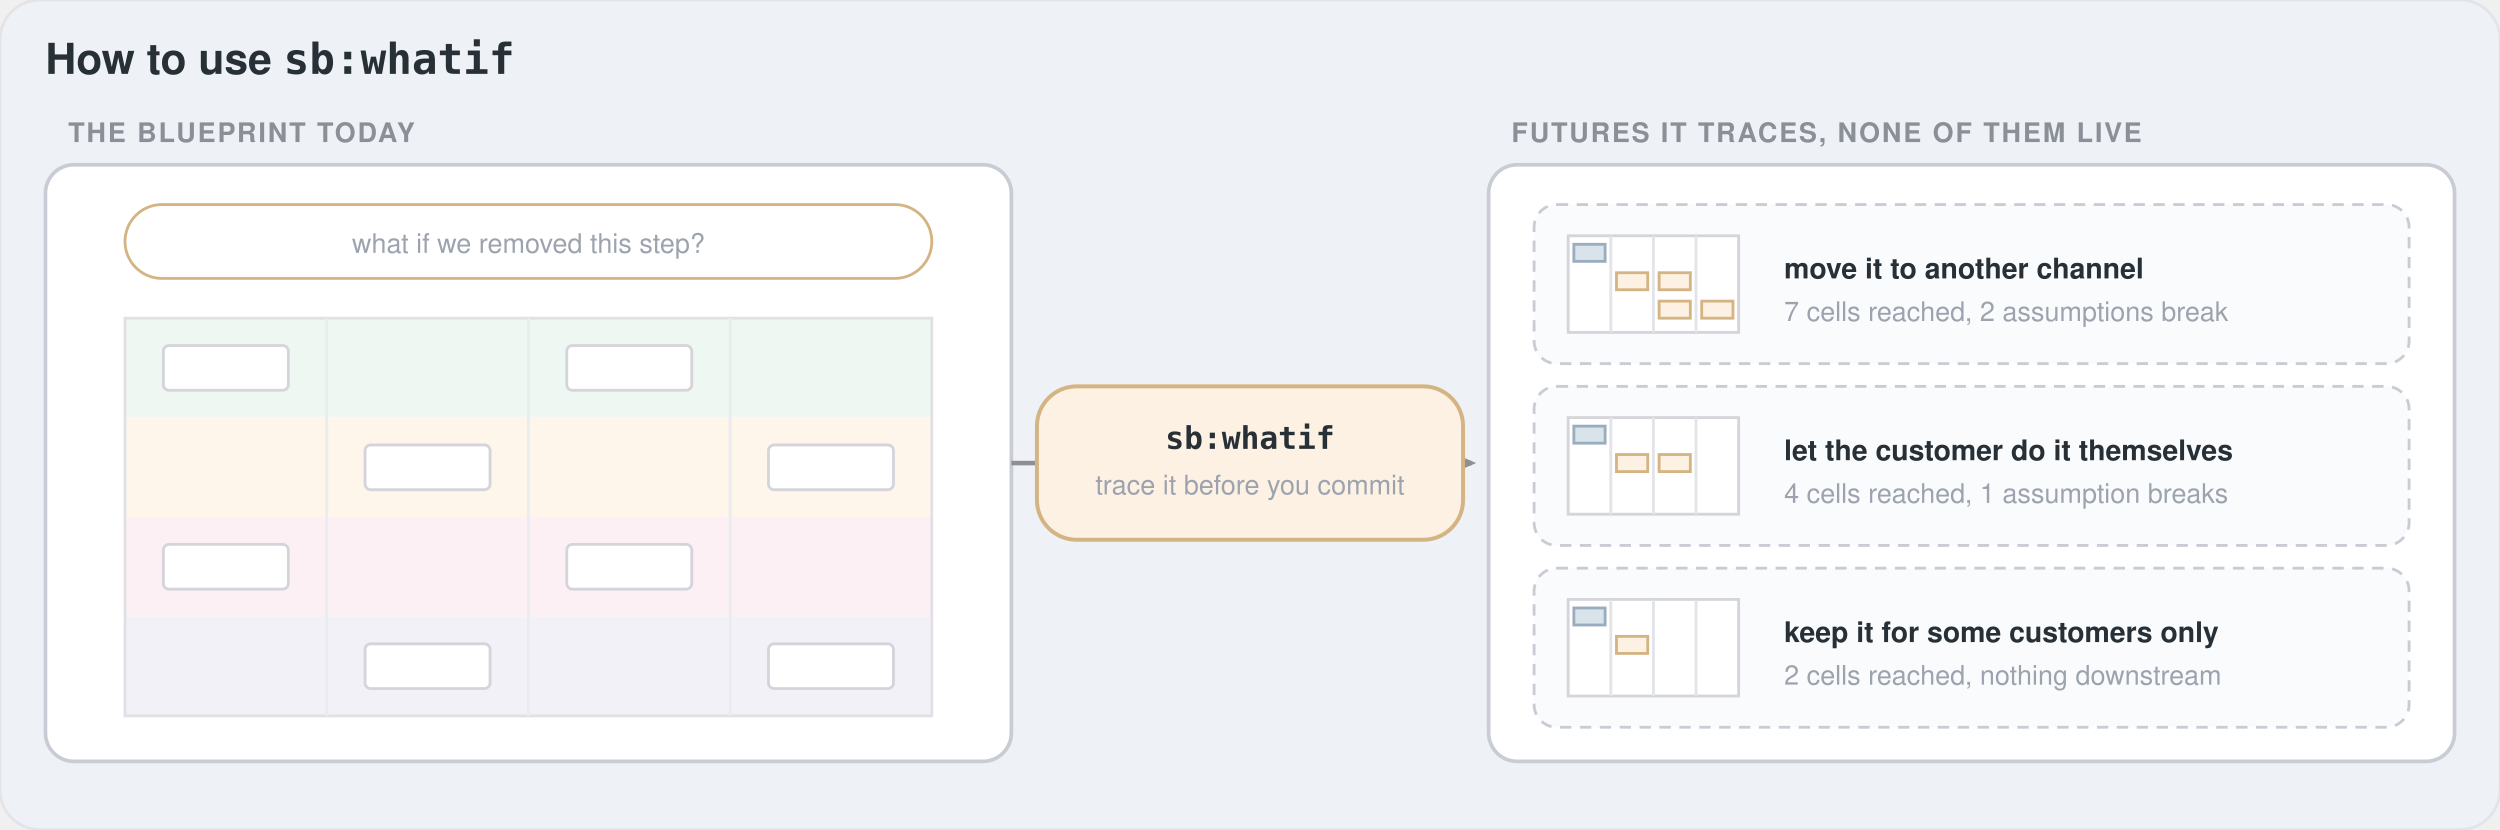
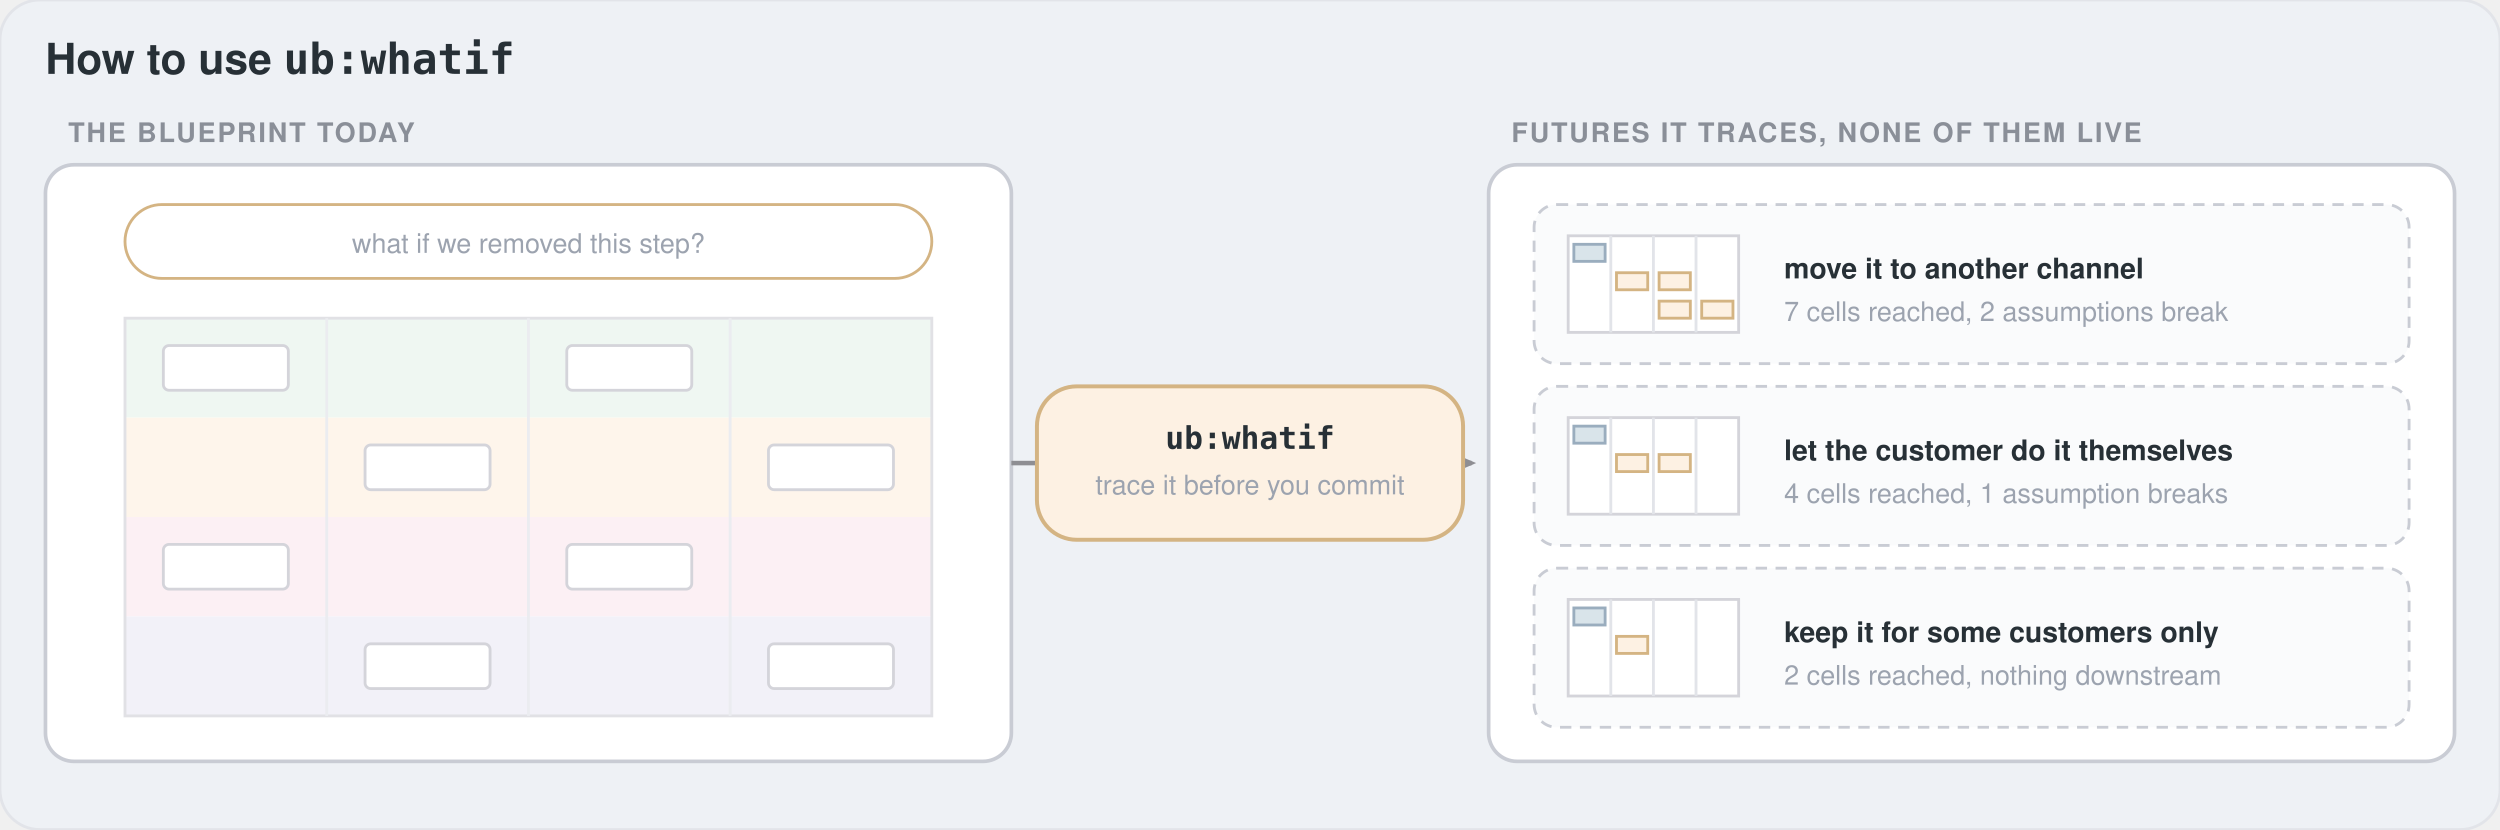
<svg xmlns="http://www.w3.org/2000/svg" viewBox="0 -40 880 292" font-family="-apple-system, 'Segoe UI', Helvetica, Arial, sans-serif">
  <style>
    .title { font-size: 11px; font-weight: 700; fill: #273036; }
    .badge { font-size: 10px; font-weight: 600; fill: #273036; }
    .sub { font-size: 9.5px; fill: #9ca3af; }
    .rail { font-size: 9.5px; font-weight: 700; letter-spacing: .07em; fill: #8a8f98; }
    .mono { font-family: ui-monospace, SFMono-Regular, Menlo, monospace; }
    .flow { stroke: #8e8e93; stroke-width: 1.6; fill: none; marker-end: url(#arrwhatif); }
    .spoke { stroke: #d4d4da; stroke-width: 1; fill: none; }
  </style>
  <defs>
    <marker id="arrwhatif" markerWidth="8" markerHeight="8" refX="6" refY="3" orient="auto">
      <path d="M0,0 L7,3 L0,6 Z" fill="#8e8e93" />
    </marker>
  </defs>
  <rect x="0" y="-40" width="880" height="292" rx="14" fill="#eef1f5" stroke="#e2e4e9" />
-   <text x="16" y="-14" font-size="15" font-weight="700" fill="#273036">How to use <tspan class="mono">sb:whatif</tspan>
+   <text x="16" y="-14" font-size="15" font-weight="700" fill="#273036">How to use <tspan class="mono">ub:whatif</tspan>
  </text>
  <text x="24" y="10" class="rail">THE BLUEPRINT TODAY</text>
  <rect x="16" y="18" width="340" height="210" rx="10" fill="#ffffff" stroke="#c9ccd4" stroke-width="1.3" />
  <rect x="44" y="32" width="284" height="26" rx="13" fill="#ffffff" stroke="#d4b483" />
  <text x="186" y="49" class="sub" font-size="9" text-anchor="middle" fill="#6b7280">what if we removed this step?</text>
  <g opacity="0.7">
    <rect x="44" y="72" width="284" height="35" fill="#e8f3ed" />
    <rect x="44" y="107" width="284" height="35" fill="#fdf1e3" />
    <rect x="44" y="142" width="284" height="35" fill="#fbe9f0" />
    <rect x="44" y="177" width="284" height="35" fill="#ecebf5" />
    <rect x="44" y="72" width="284" height="140" fill="none" stroke="#d4d4da" />
    <line x1="115" y1="72" x2="115" y2="212" stroke="#e2e4e9" />
    <line x1="186" y1="72" x2="186" y2="212" stroke="#e2e4e9" />
    <line x1="257" y1="72" x2="257" y2="212" stroke="#e2e4e9" />
  </g>
  <rect x="57.5" y="81.625" width="44" height="15.75" rx="2" fill="#ffffff" stroke="#d4d4da" />
  <rect x="199.5" y="81.625" width="44" height="15.75" rx="2" fill="#ffffff" stroke="#d4d4da" />
  <rect x="128.5" y="116.625" width="44" height="15.75" rx="2" fill="#ffffff" stroke="#d4d4da" />
  <rect x="270.5" y="116.625" width="44" height="15.75" rx="2" fill="#ffffff" stroke="#d4d4da" />
  <rect x="57.5" y="151.625" width="44" height="15.75" rx="2" fill="#ffffff" stroke="#d4d4da" />
  <rect x="199.5" y="151.625" width="44" height="15.75" rx="2" fill="#ffffff" stroke="#d4d4da" />
  <rect x="128.5" y="186.625" width="44" height="15.75" rx="2" fill="#ffffff" stroke="#d4d4da" />
  <rect x="270.5" y="186.625" width="44" height="15.75" rx="2" fill="#ffffff" stroke="#d4d4da" />
  <path class="flow" d="M356,123 L518,123" />
  <rect x="365" y="96" width="150" height="54" rx="14" fill="#fdf1e3" stroke="#d4b483" stroke-width="1.4" />
-   <text x="440" y="118" class="title mono" text-anchor="middle">sb:whatif</text>
+   <text x="440" y="118" class="title mono" text-anchor="middle">ub:whatif</text>
  <text x="440" y="134" class="sub" text-anchor="middle" fill="#6b7280">trace it before you commit</text>
  <text x="532" y="10" class="rail">FUTURES IT TRACES, NONE OF THEM LIVE</text>
  <rect x="524" y="18" width="340" height="210" rx="10" fill="#ffffff" stroke="#c9ccd4" stroke-width="1.3" />
  <rect x="540" y="32" width="308" height="56" rx="8" fill="#fafbfc" stroke="#c9ccd4" stroke-dasharray="4 3" />
  <rect x="552" y="43" width="60" height="34" fill="#ffffff" stroke="#d4d4da" />
  <line x1="567" y1="43" x2="567" y2="77" stroke="#e2e4e9" />
  <line x1="582" y1="43" x2="582" y2="77" stroke="#e2e4e9" />
  <line x1="597" y1="43" x2="597" y2="77" stroke="#e2e4e9" />
  <rect x="554" y="46" width="11" height="6" fill="#d9e4ea" stroke="#9aadbe" />
  <rect x="569" y="56" width="11" height="6" fill="#fdf1e3" stroke="#d4b483" />
  <rect x="584" y="56" width="11" height="6" fill="#fdf1e3" stroke="#d4b483" />
  <rect x="599" y="66" width="11" height="6" fill="#fdf1e3" stroke="#d4b483" />
  <rect x="584" y="66" width="11" height="6" fill="#fdf1e3" stroke="#d4b483" />
  <text x="628" y="58" class="badge" font-size="9.5">move it to another channel</text>
  <text x="628" y="73" class="sub" font-size="9">7 cells reached, 2 assumptions break</text>
  <rect x="540" y="96" width="308" height="56" rx="8" fill="#fafbfc" stroke="#c9ccd4" stroke-dasharray="4 3" />
  <rect x="552" y="107" width="60" height="34" fill="#ffffff" stroke="#d4d4da" />
  <line x1="567" y1="107" x2="567" y2="141" stroke="#e2e4e9" />
  <line x1="582" y1="107" x2="582" y2="141" stroke="#e2e4e9" />
  <line x1="597" y1="107" x2="597" y2="141" stroke="#e2e4e9" />
  <rect x="554" y="110" width="11" height="6" fill="#d9e4ea" stroke="#9aadbe" />
  <rect x="569" y="120" width="11" height="6" fill="#fdf1e3" stroke="#d4b483" />
  <rect x="584" y="120" width="11" height="6" fill="#fdf1e3" stroke="#d4b483" />
  <text x="628" y="122" class="badge" font-size="9.5">let the customer do it themselves</text>
  <text x="628" y="137" class="sub" font-size="9">4 cells reached, 1 assumption breaks</text>
  <rect x="540" y="160" width="308" height="56" rx="8" fill="#fafbfc" stroke="#c9ccd4" stroke-dasharray="4 3" />
  <rect x="552" y="171" width="60" height="34" fill="#ffffff" stroke="#d4d4da" />
  <line x1="567" y1="171" x2="567" y2="205" stroke="#e2e4e9" />
  <line x1="582" y1="171" x2="582" y2="205" stroke="#e2e4e9" />
  <line x1="597" y1="171" x2="597" y2="205" stroke="#e2e4e9" />
  <rect x="554" y="174" width="11" height="6" fill="#d9e4ea" stroke="#9aadbe" />
  <rect x="569" y="184" width="11" height="6" fill="#fdf1e3" stroke="#d4b483" />
  <text x="628" y="186" class="badge" font-size="9.5">keep it for some customers only</text>
  <text x="628" y="201" class="sub" font-size="9">2 cells reached, nothing downstream</text>
</svg>
